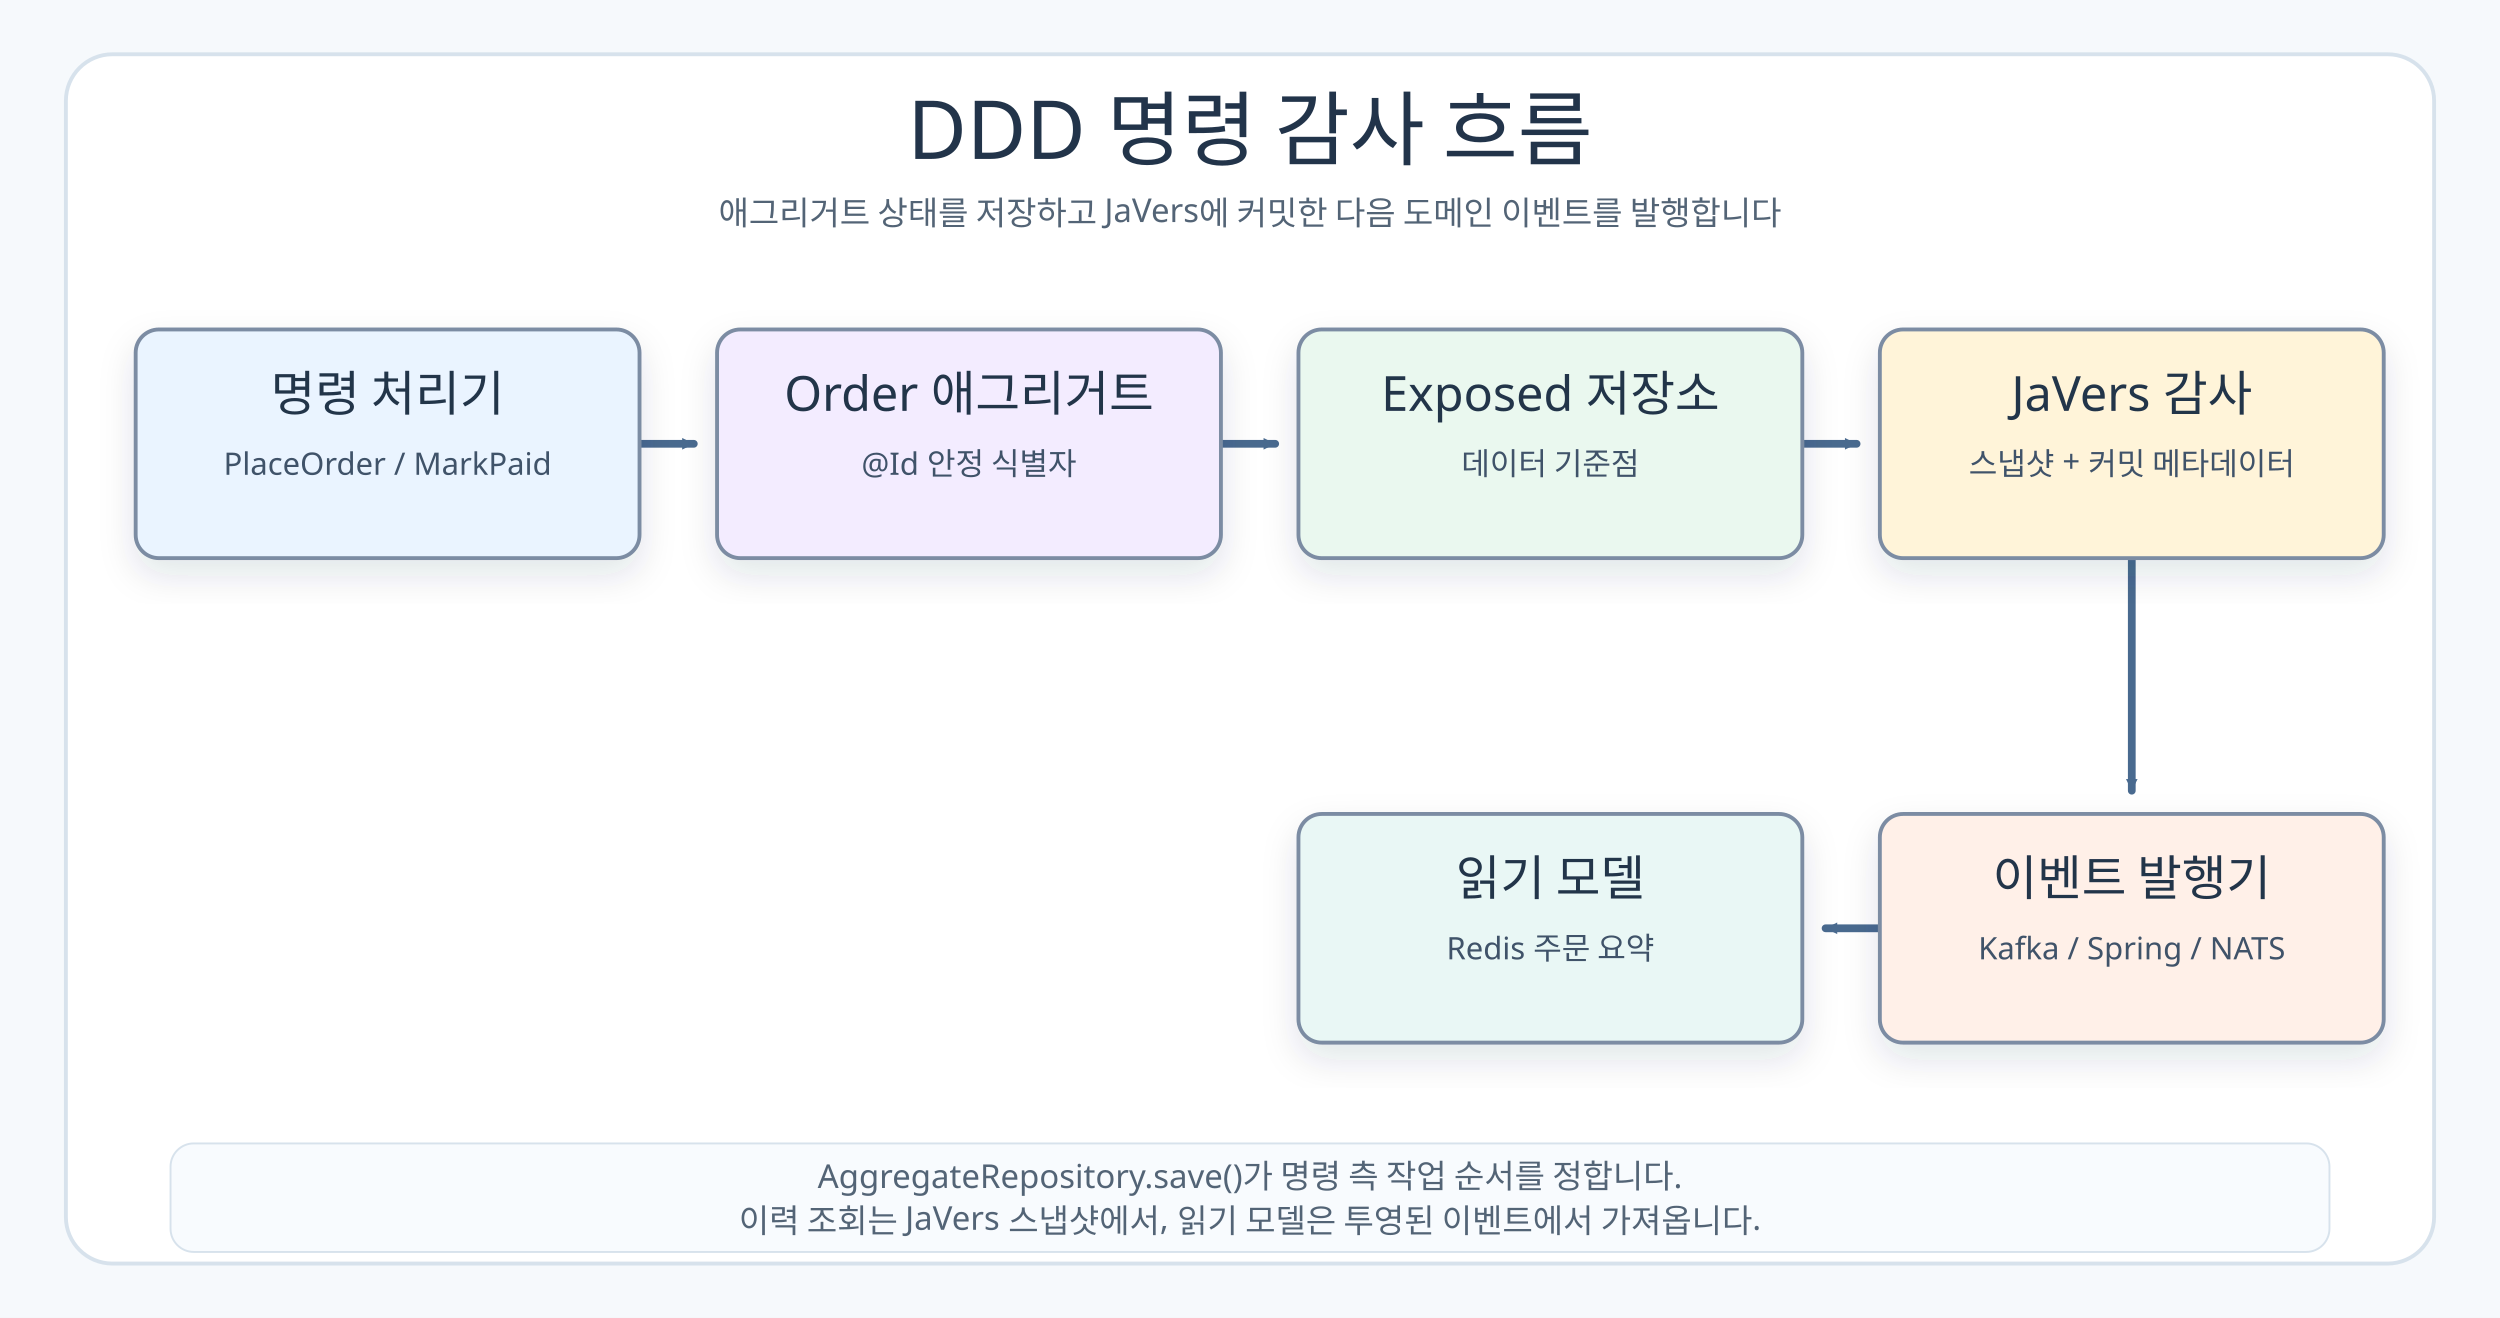
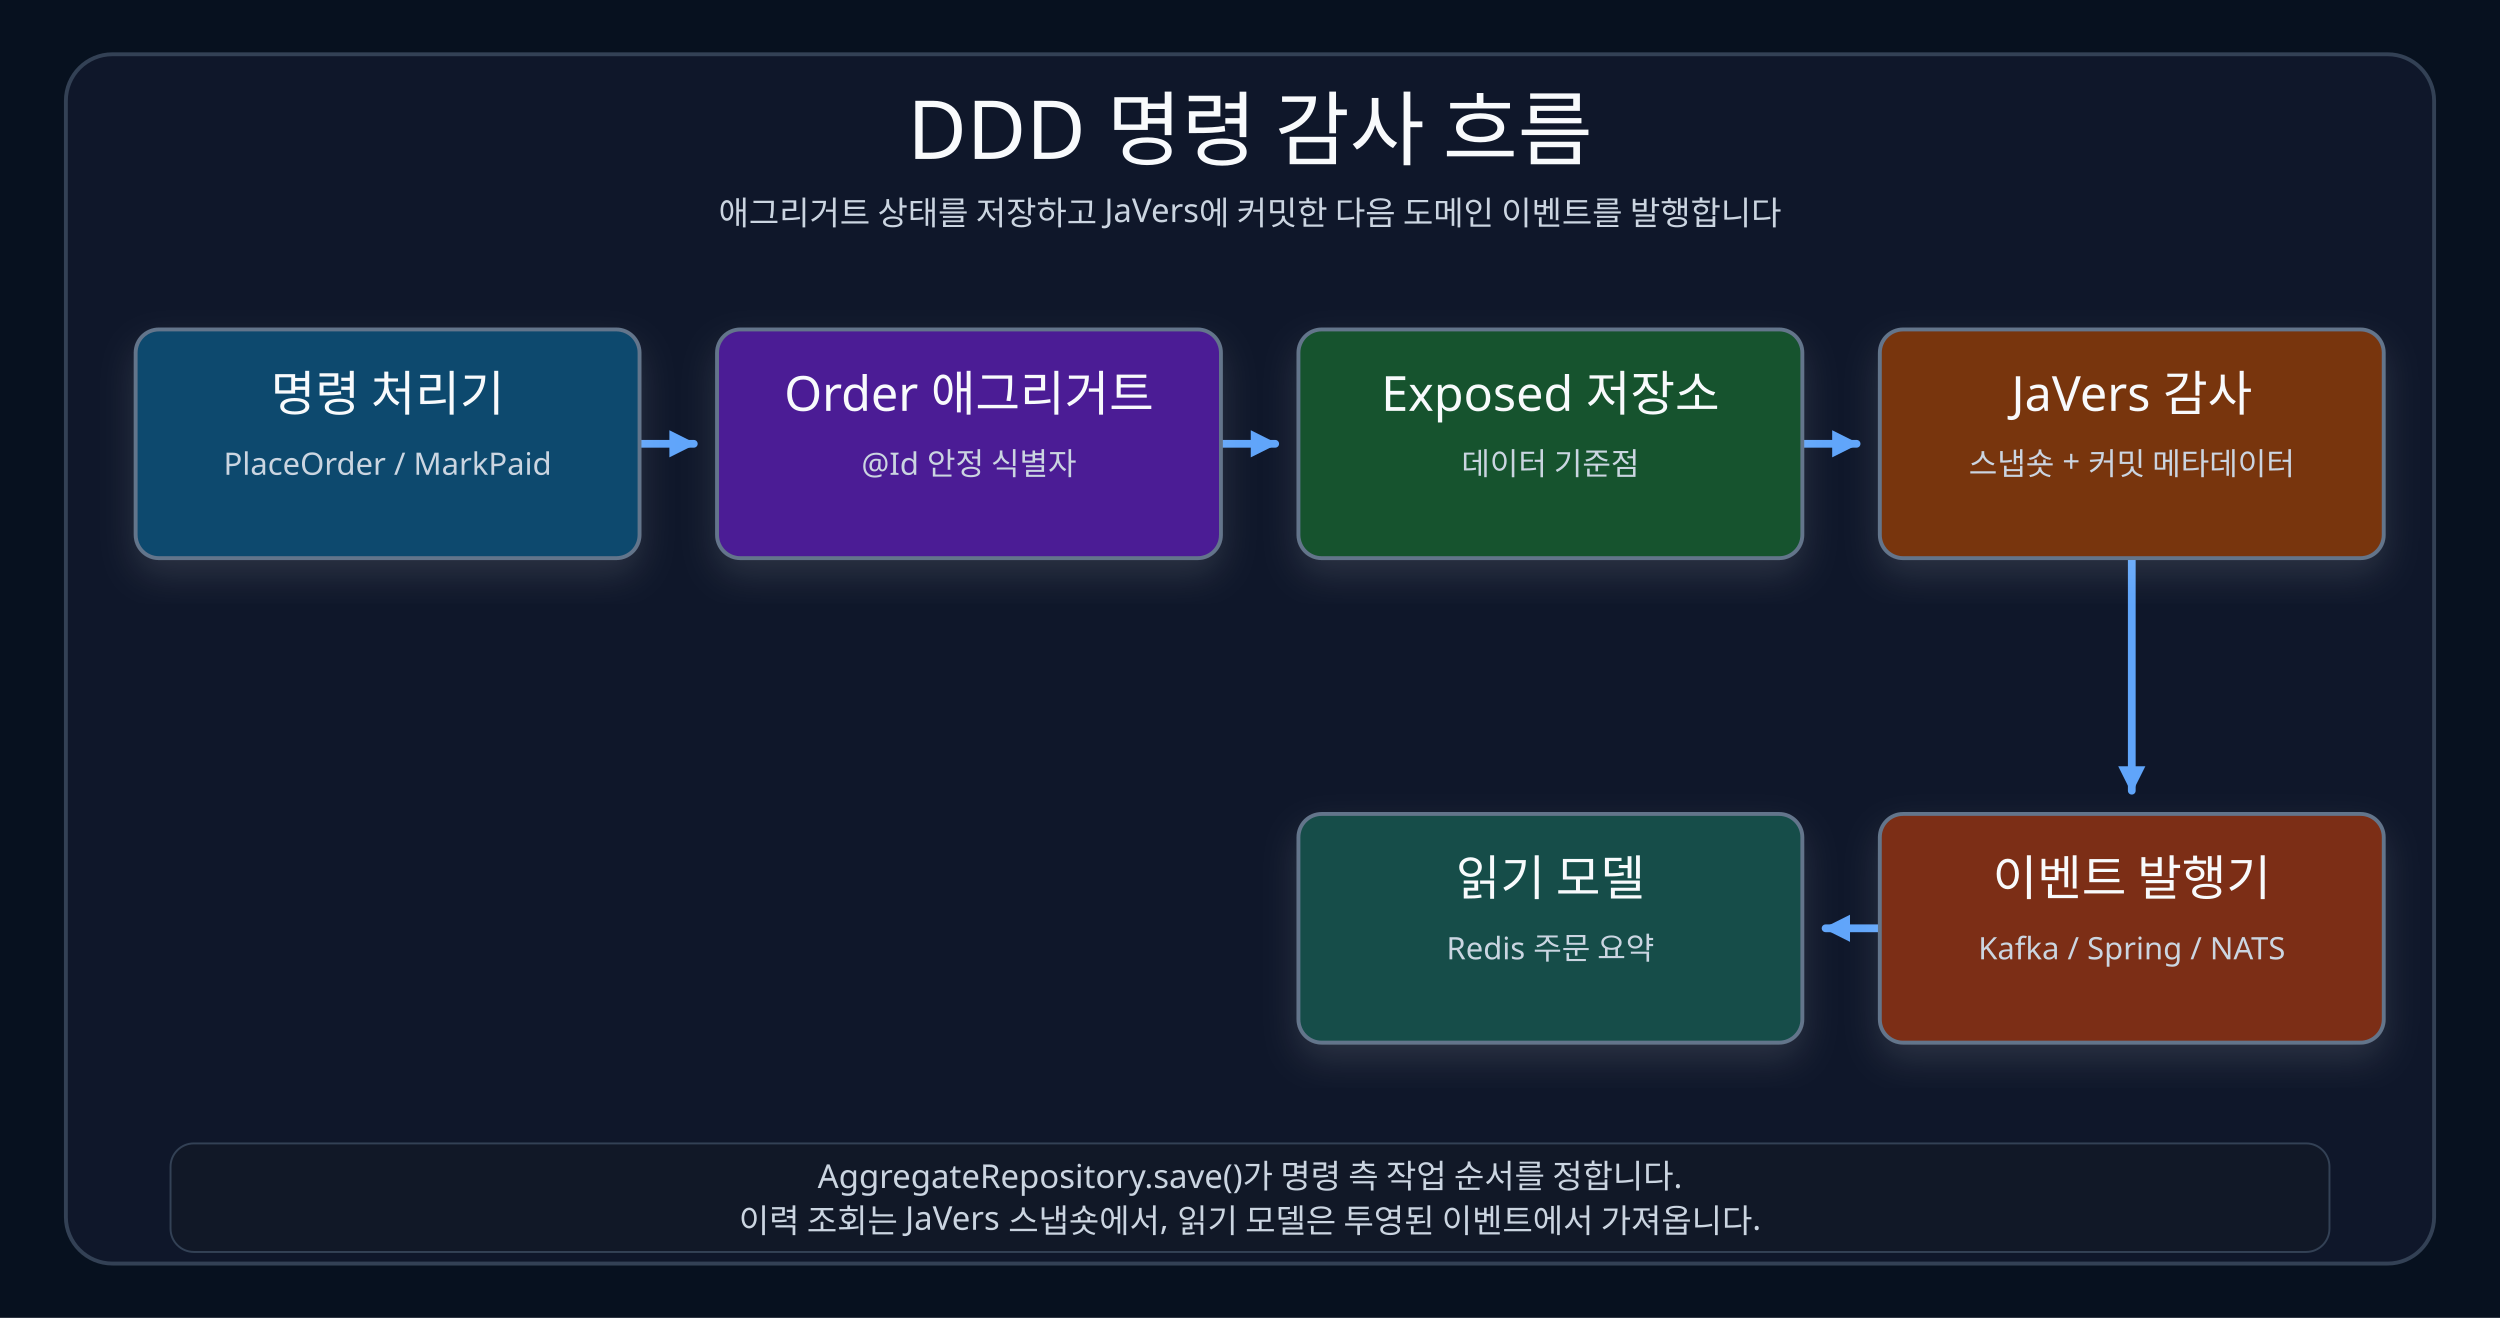
<svg xmlns="http://www.w3.org/2000/svg" width="1290" height="680" viewBox="0 0 1290 680">
  <defs>
-     <marker id="arrow" markerWidth="8" markerHeight="8" refX="7" refY="4" orient="auto" markerUnits="userSpaceOnUse">
-       <path d="M 1 1 L 7 4 L 1 7 Z" fill="#496A8F" />
+     <marker id="arrow" markerWidth="14" markerHeight="14" refX="9" refY="5" orient="auto" markerUnits="userSpaceOnUse" viewBox="0 0 10 10">
+       <path d="M 0 0 L 10 5 L 0 10 Z" fill="#60A5FA" />
    </marker>
    <filter id="shadow" x="-20%" y="-20%" width="140%" height="140%">
-       <feDropShadow dx="0" dy="8" stdDeviation="9" flood-color="#22344A" flood-opacity="0.12" />
+       <feDropShadow dx="0" dy="8" stdDeviation="9" flood-color="#F8FAFC" flood-opacity="0.12" />
    </filter>
    <style>
-     .canvas{fill:#F6F9FC}.frame{fill:#FFFFFF;stroke:#D7E2EC;stroke-width:2}
-     .title{font-family:"goorm Sans";font-size:42px;fill:#22344A;font-weight:400}
-     .subtitle,.footer{font-family:"goorm Sans Code";font-size:17px;fill:#536476;font-weight:400}
-     .nodeTitle{font-family:"goorm Sans";font-size:25px;fill:#22344A;font-weight:400}
-     .nodeBody,.edgeLabel{font-family:"goorm Sans Code";font-size:16px;fill:#3F5269;font-weight:400}
-     .edge{fill:none;stroke:#496A8F;stroke-width:4;stroke-linecap:round;stroke-linejoin:round;marker-end:url(#arrow)}
+     .canvas{fill:#07111F}.frame{fill:#0F172A;stroke:#334155;stroke-width:2}
+     .title{font-family:"goorm Sans";font-size:42px;fill:#F8FAFC;font-weight:400}
+     .subtitle,.footer{font-family:"goorm Sans Code";font-size:17px;fill:#CBD5E1;font-weight:400}
+     .nodeTitle{font-family:"goorm Sans";font-size:25px;fill:#F8FAFC;font-weight:400}
+     .nodeBody,.edgeLabel{font-family:"goorm Sans Code";font-size:16px;fill:#CBD5E1;font-weight:400}
+     .edge{fill:none;stroke:#60A5FA;stroke-width:4;stroke-linecap:round;stroke-linejoin:round;marker-end:url(#arrow)}
    g[id]{filter:url(#shadow)}
  </style>
  </defs>
  <rect class="canvas" width="1290" height="680" />
  <rect class="frame" x="34" y="28" width="1222" height="624" rx="24" />
  <text class="title" x="645" y="82" text-anchor="middle">DDD 명령 감사 흐름</text>
  <text class="subtitle" x="645" y="116" text-anchor="middle">애그리거트 상태를 저장하고 JaVers에 커밋한 다음 도메인 이벤트를 발행합니다</text>
-   <path class="edge" d="M330 229 H350 V229 H358" />
-   <path class="edge" d="M630 229 H650 V229 H658" />
-   <path class="edge" d="M930 229 H950 V229 H958" />
-   <path class="edge" d="M1100 288 V354 H1100 V408" />
-   <path class="edge" d="M970 479 H950 V479 H942" />
+   <path class="edge" d="M330 229 H358" />
+   <path class="edge" d="M630 229 H658" />
+   <path class="edge" d="M930 229 H958" />
+   <path class="edge" d="M1100 288 V408" />
+   <path class="edge" d="M970 479 H942" />
  <g id="cmd">
-     <rect x="70" y="170" width="260" height="118" rx="12" fill="#EAF4FF" stroke="#7B8CA3" stroke-width="2" />
+     <rect x="70" y="170" width="260" height="118" rx="12" fill="#0C4A6E" stroke="#64748B" stroke-width="2" />
    <text class="nodeTitle" x="200" y="212" text-anchor="middle">명령 처리기</text>
    <text class="nodeBody" x="200" y="245" text-anchor="middle">PlaceOrder / MarkPaid</text>
  </g>
  <g id="agg">
-     <rect x="370" y="170" width="260" height="118" rx="12" fill="#F3ECFF" stroke="#7B8CA3" stroke-width="2" />
+     <rect x="370" y="170" width="260" height="118" rx="12" fill="#4C1D95" stroke="#64748B" stroke-width="2" />
    <text class="nodeTitle" x="500" y="212" text-anchor="middle">Order 애그리거트</text>
    <text class="nodeBody" x="500" y="245" text-anchor="middle">@Id 안정 식별자</text>
  </g>
  <g id="store">
-     <rect x="670" y="170" width="260" height="118" rx="12" fill="#EAF8EF" stroke="#7B8CA3" stroke-width="2" />
+     <rect x="670" y="170" width="260" height="118" rx="12" fill="#14532D" stroke="#64748B" stroke-width="2" />
    <text class="nodeTitle" x="800" y="212" text-anchor="middle">Exposed 저장소</text>
    <text class="nodeBody" x="800" y="245" text-anchor="middle">데이터 기준점</text>
  </g>
  <g id="javers">
-     <rect x="970" y="170" width="260" height="118" rx="12" fill="#FFF4D9" stroke="#7B8CA3" stroke-width="2" />
+     <rect x="970" y="170" width="260" height="118" rx="12" fill="#78350F" stroke="#64748B" stroke-width="2" />
    <text class="nodeTitle" x="1100" y="212" text-anchor="middle">JaVers 감사</text>
-     <text class="nodeBody" x="1100" y="245" text-anchor="middle">스냅샷 + 커밋 메타데이터</text>
+     <text class="nodeBody" x="1100" y="245" text-anchor="middle">스냅숏 + 커밋 메타데이터</text>
  </g>
  <g id="event">
-     <rect x="970" y="420" width="260" height="118" rx="12" fill="#FFF0E8" stroke="#7B8CA3" stroke-width="2" />
+     <rect x="970" y="420" width="260" height="118" rx="12" fill="#7C2D12" stroke="#64748B" stroke-width="2" />
    <text class="nodeTitle" x="1100" y="462" text-anchor="middle">이벤트 발행기</text>
    <text class="nodeBody" x="1100" y="495" text-anchor="middle">Kafka / Spring / NATS</text>
  </g>
  <g id="read">
-     <rect x="670" y="420" width="260" height="118" rx="12" fill="#E9F7F5" stroke="#7B8CA3" stroke-width="2" />
+     <rect x="670" y="420" width="260" height="118" rx="12" fill="#134E4A" stroke="#64748B" stroke-width="2" />
    <text class="nodeTitle" x="800" y="462" text-anchor="middle">읽기 모델</text>
    <text class="nodeBody" x="800" y="495" text-anchor="middle">Redis 주문 요약</text>
  </g>
-   <rect x="88" y="590" width="1114" height="56" rx="12" fill="#F8FBFE" stroke="#D7E2EC" />
+   <rect x="88" y="590" width="1114" height="56" rx="12" fill="#111827" stroke="#334155" />
  <text class="footer" x="645" y="613" text-anchor="middle">AggregateRepository.save()가 명령 측 작업 순서를 정합니다.</text>
-   <text class="footer" x="645" y="636" text-anchor="middle">이력 조회는 JaVers 스냅샷에서, 읽기 모델은 투영된 이벤트에서 가져옵니다.</text>
+   <text class="footer" x="645" y="636" text-anchor="middle">이력 조회는 JaVers 스냅숏에서, 읽기 모델은 투영된 이벤트에서 가져옵니다.</text>
</svg>
